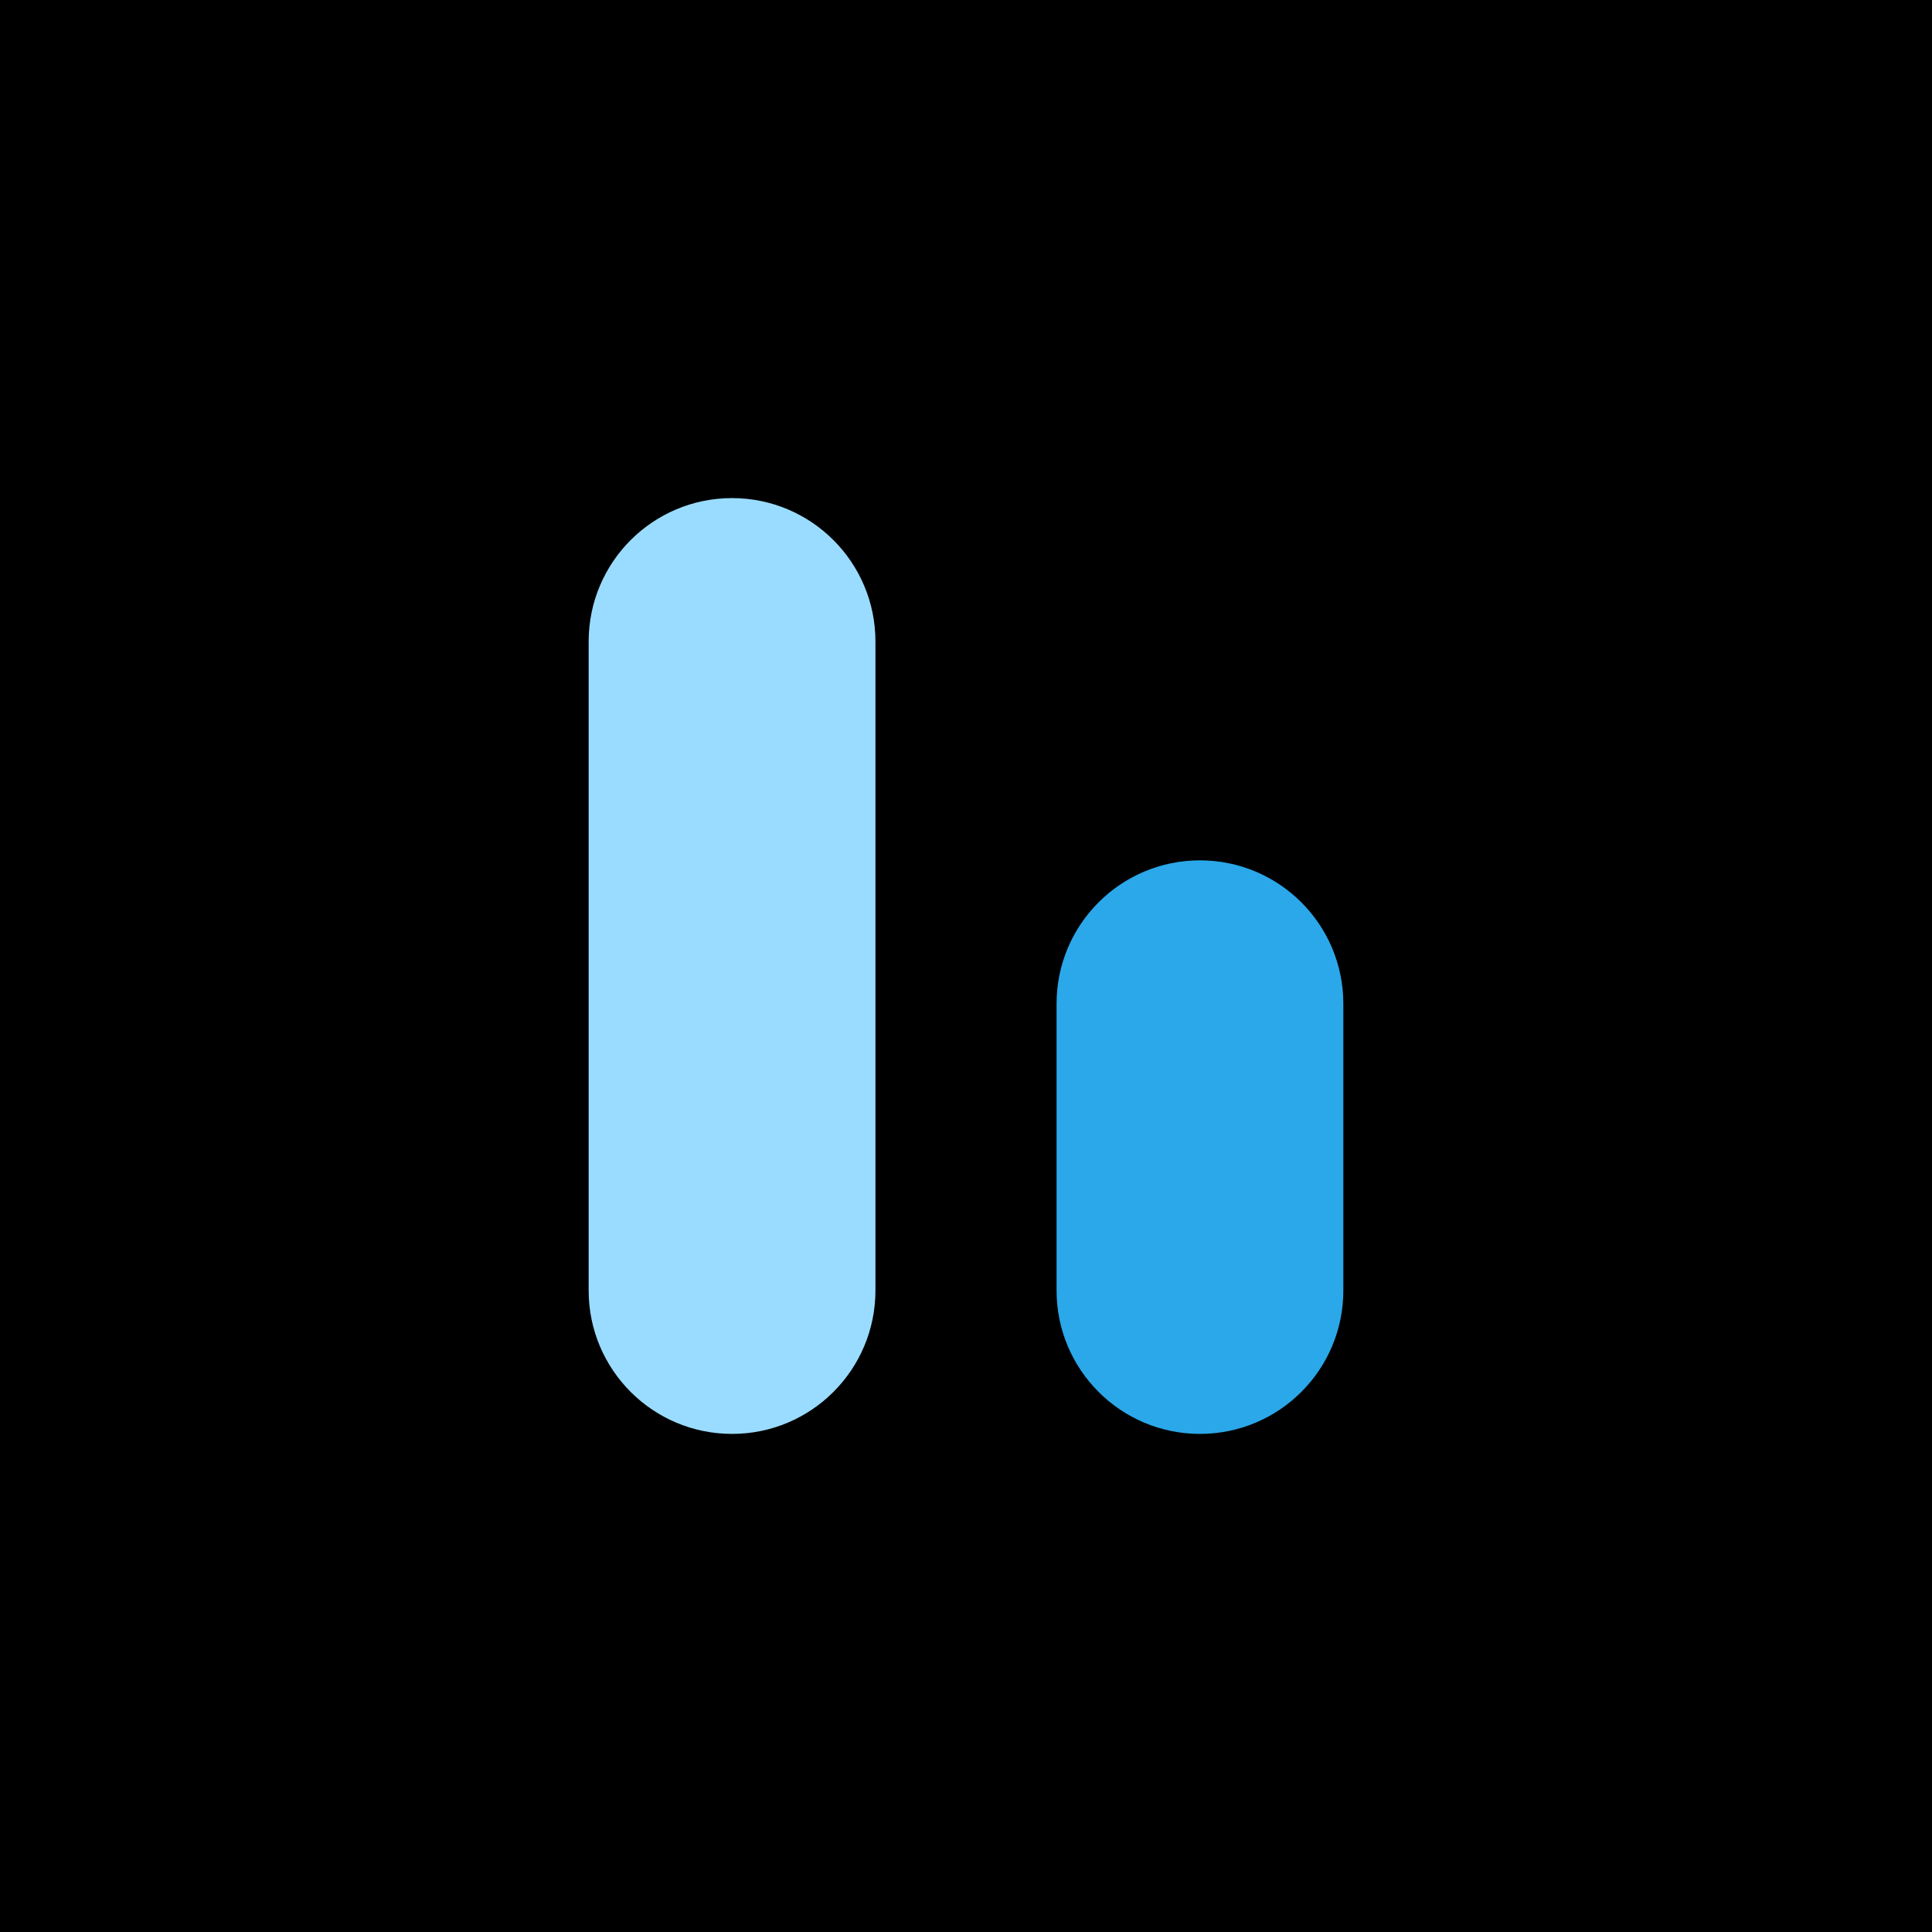
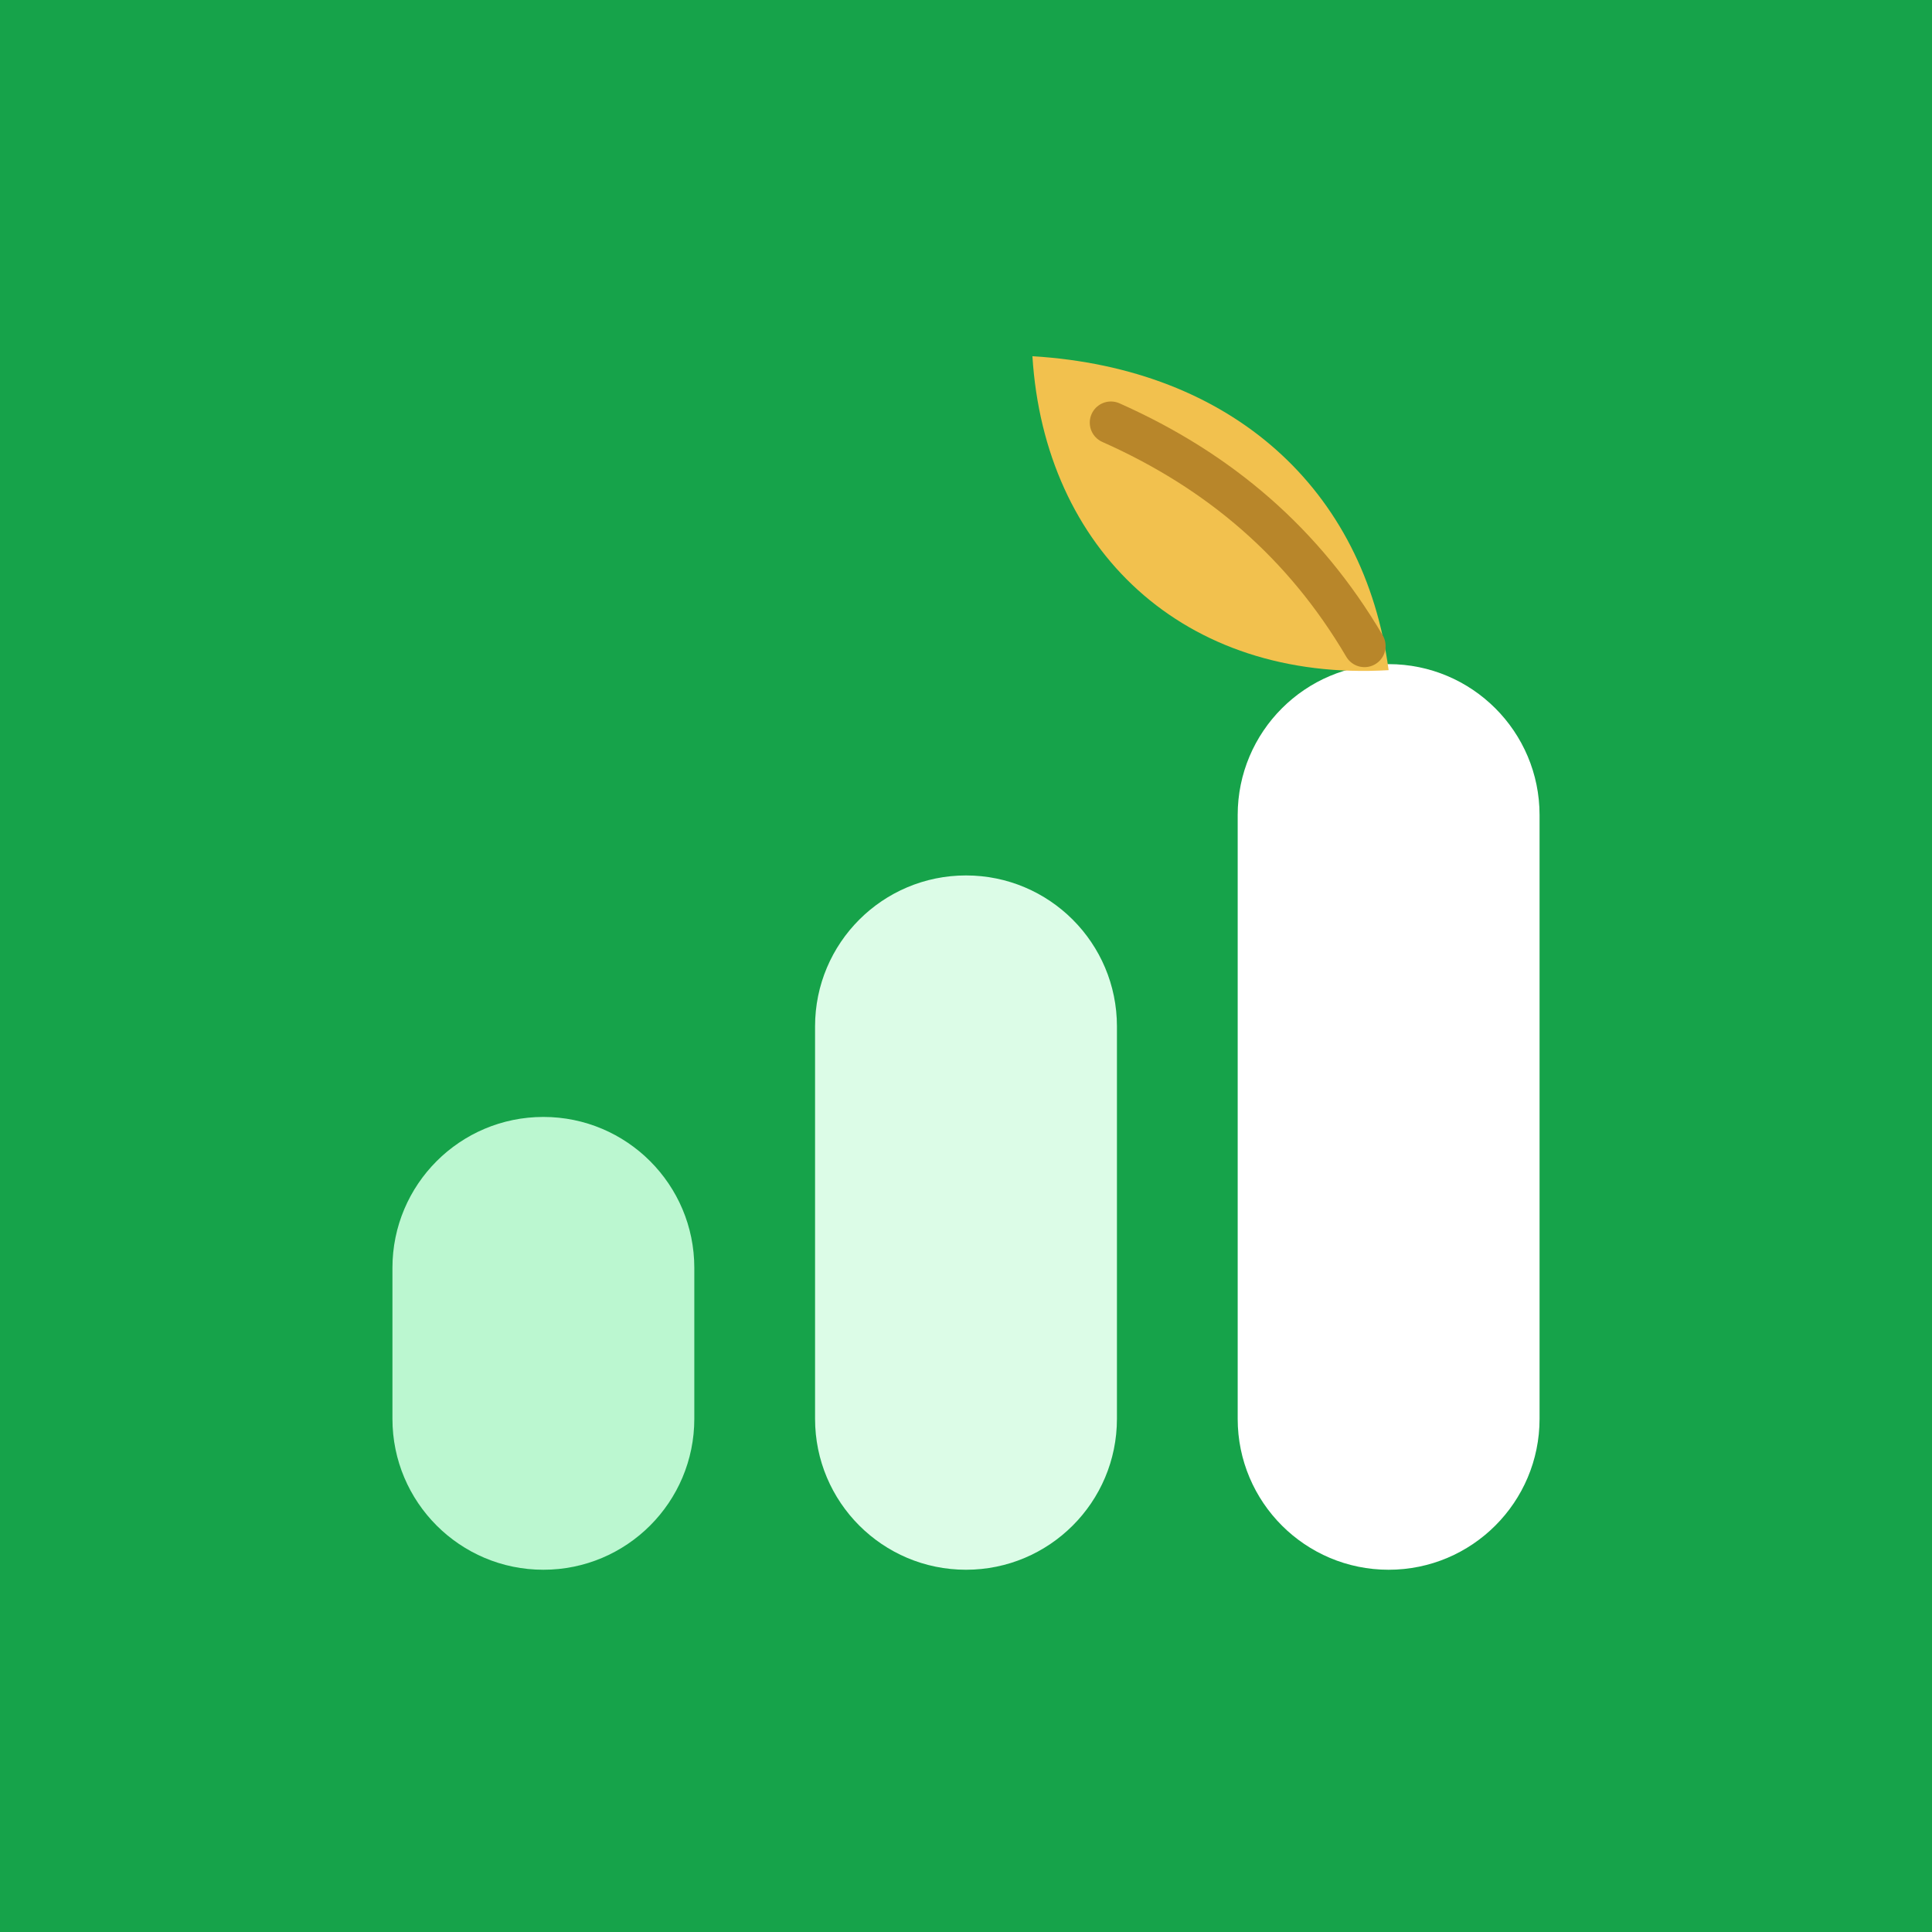
<svg xmlns="http://www.w3.org/2000/svg" viewBox="0 0 512 512" width="512" height="512">
-   <rect width="512" height="512" fill="#000" />
-   <rect x="156" y="132" width="76" height="248" rx="38" fill="#9ADCFF" />
-   <rect x="280" y="228" width="76" height="152" rx="38" fill="#2AA8EA" />
+   <rect width="512" height="512" fill="#16a34a" />
+   <g transform="translate(64 64) scale(16)">
+     <rect x="2.5" y="14.5" width="5" height="7.5" rx="2.5" fill="#bbf7d0" />
+     <rect x="9.5" y="10.5" width="5" height="11.5" rx="2.5" fill="#dcfce7" />
+     <rect x="16.5" y="7" width="5" height="15" rx="2.5" fill="#ffffff" />
+     <path d="M19 7.1 C18.6 4.1 16.4 2.1 13.1 1.9 C13.3 5.1 15.6 7.3 19 7.1 Z" fill="#f2c14e" />
+     <path d="M18.6 6.7 C17.6 5 16.2 3.8 14.4 3" stroke="#b8862a" stroke-width="0.7" stroke-linecap="round" fill="none" />
+   </g>
</svg>
